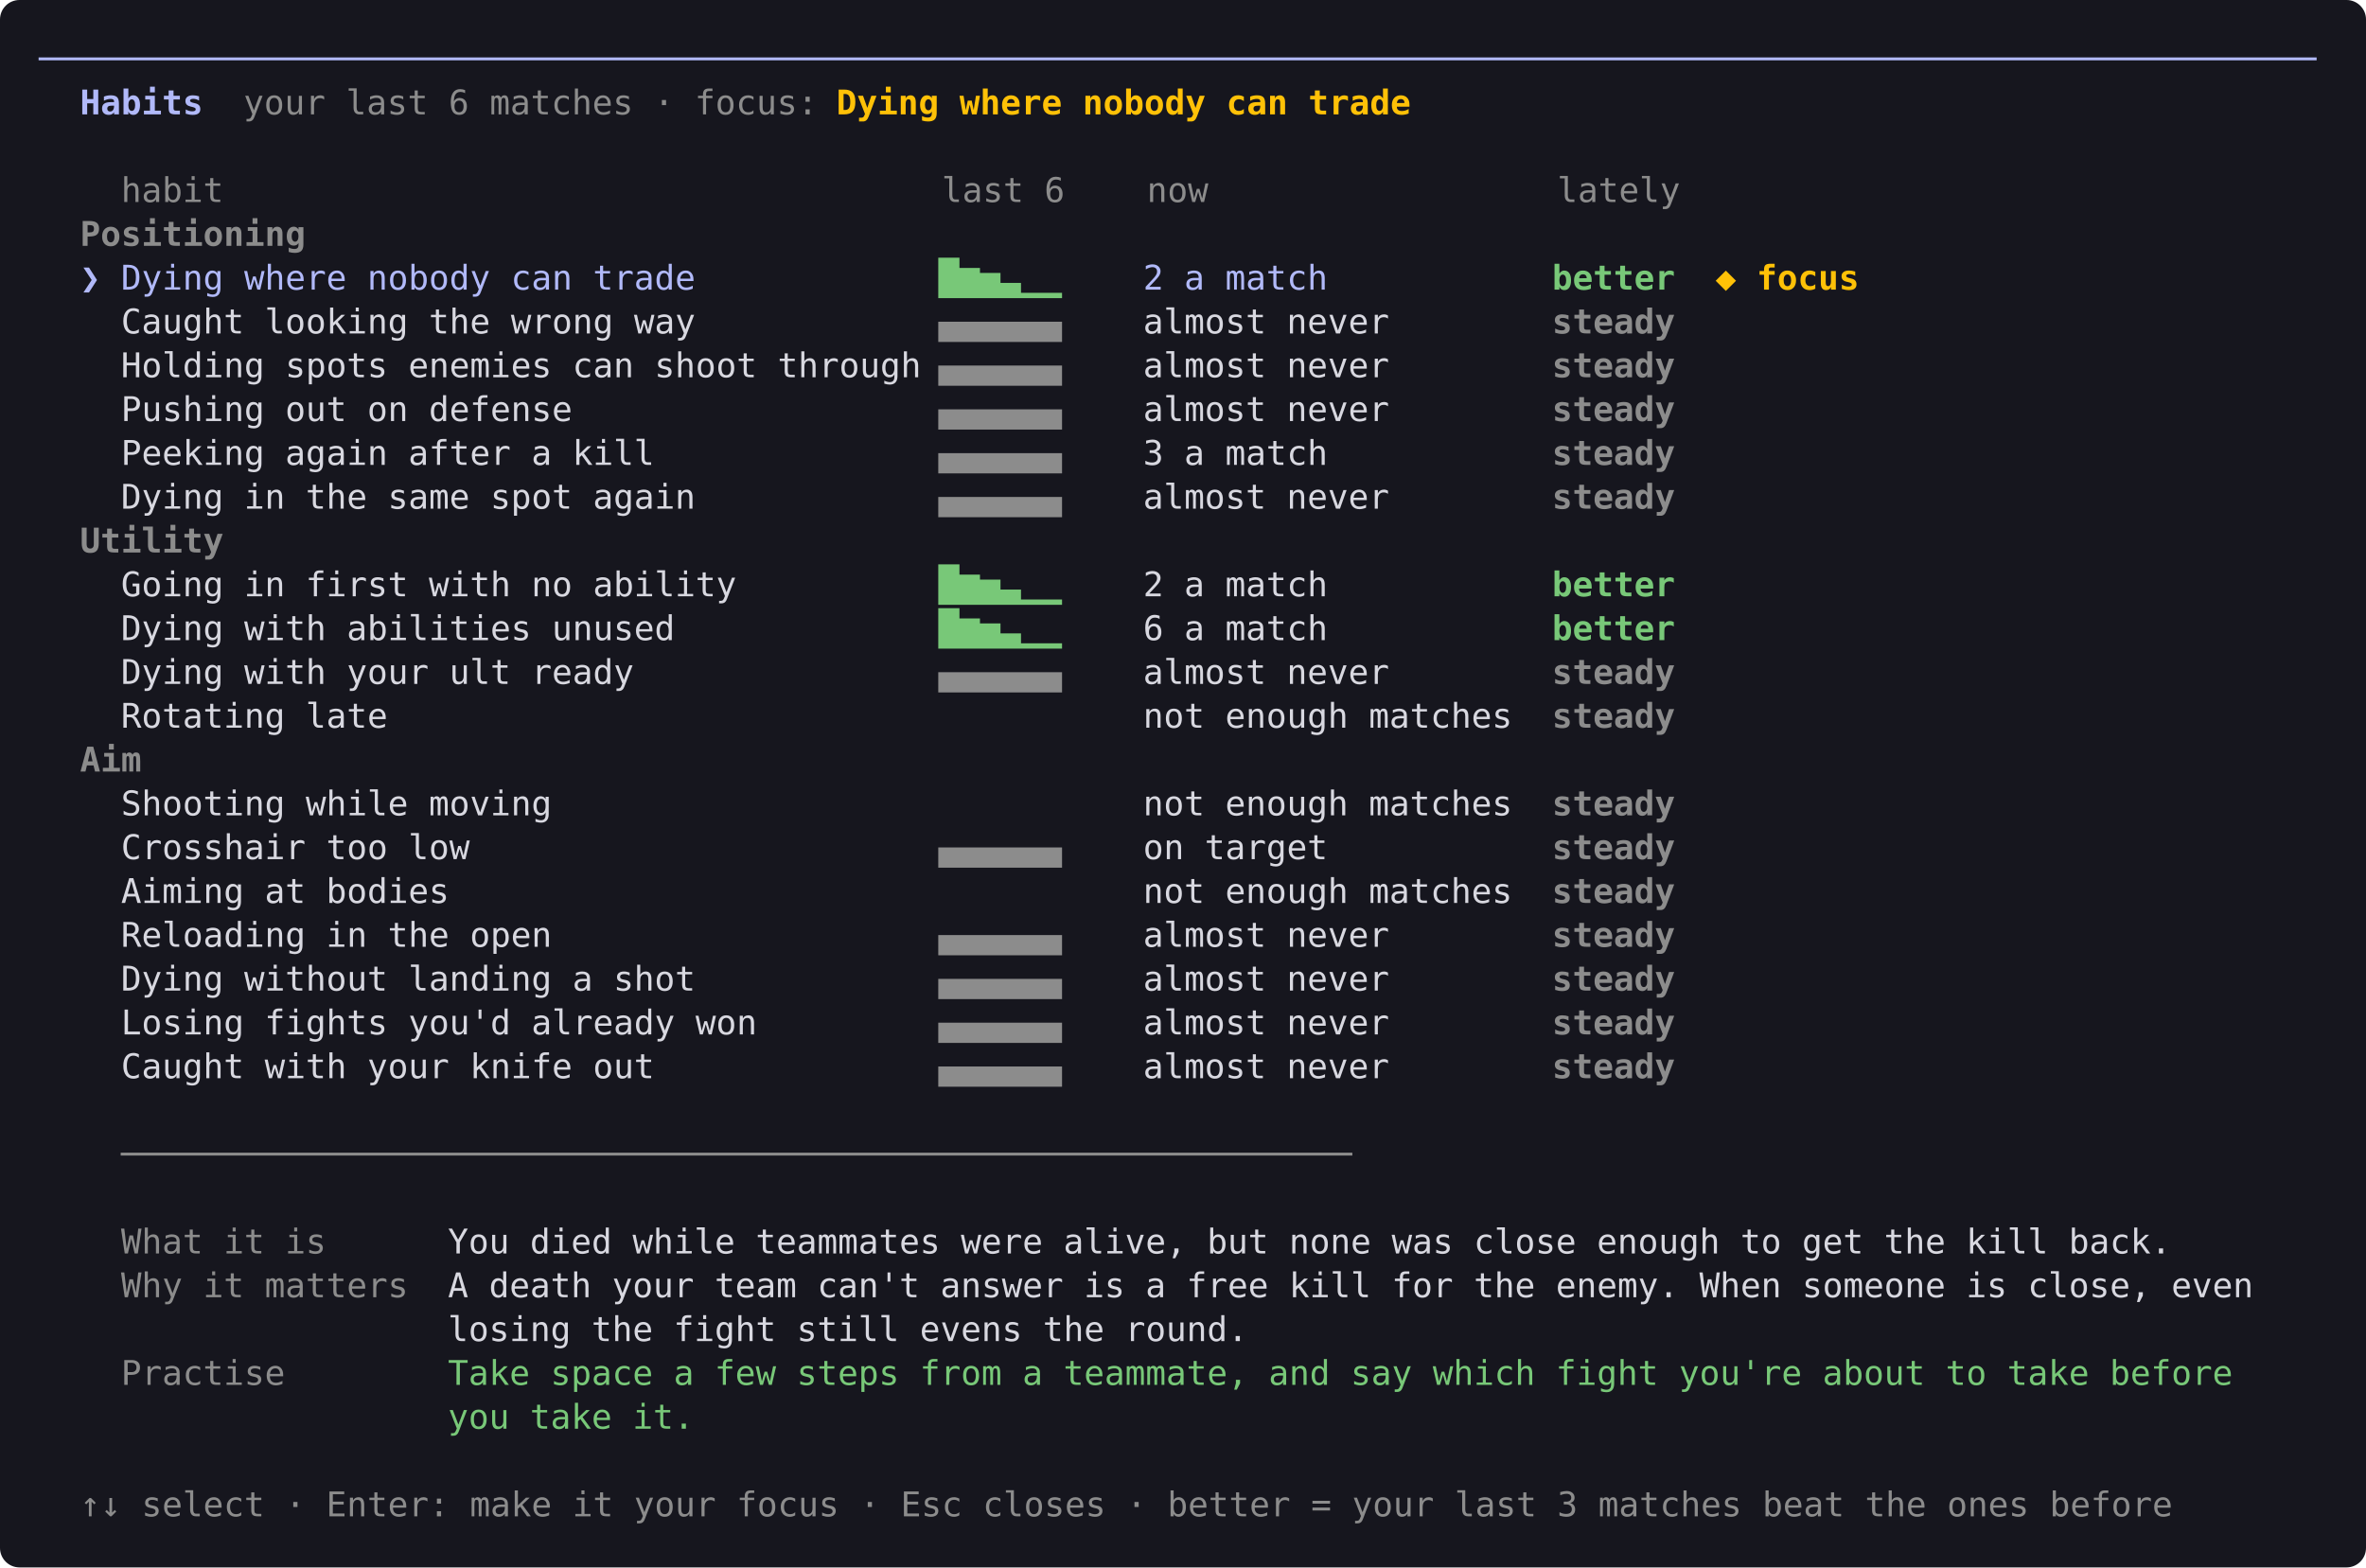
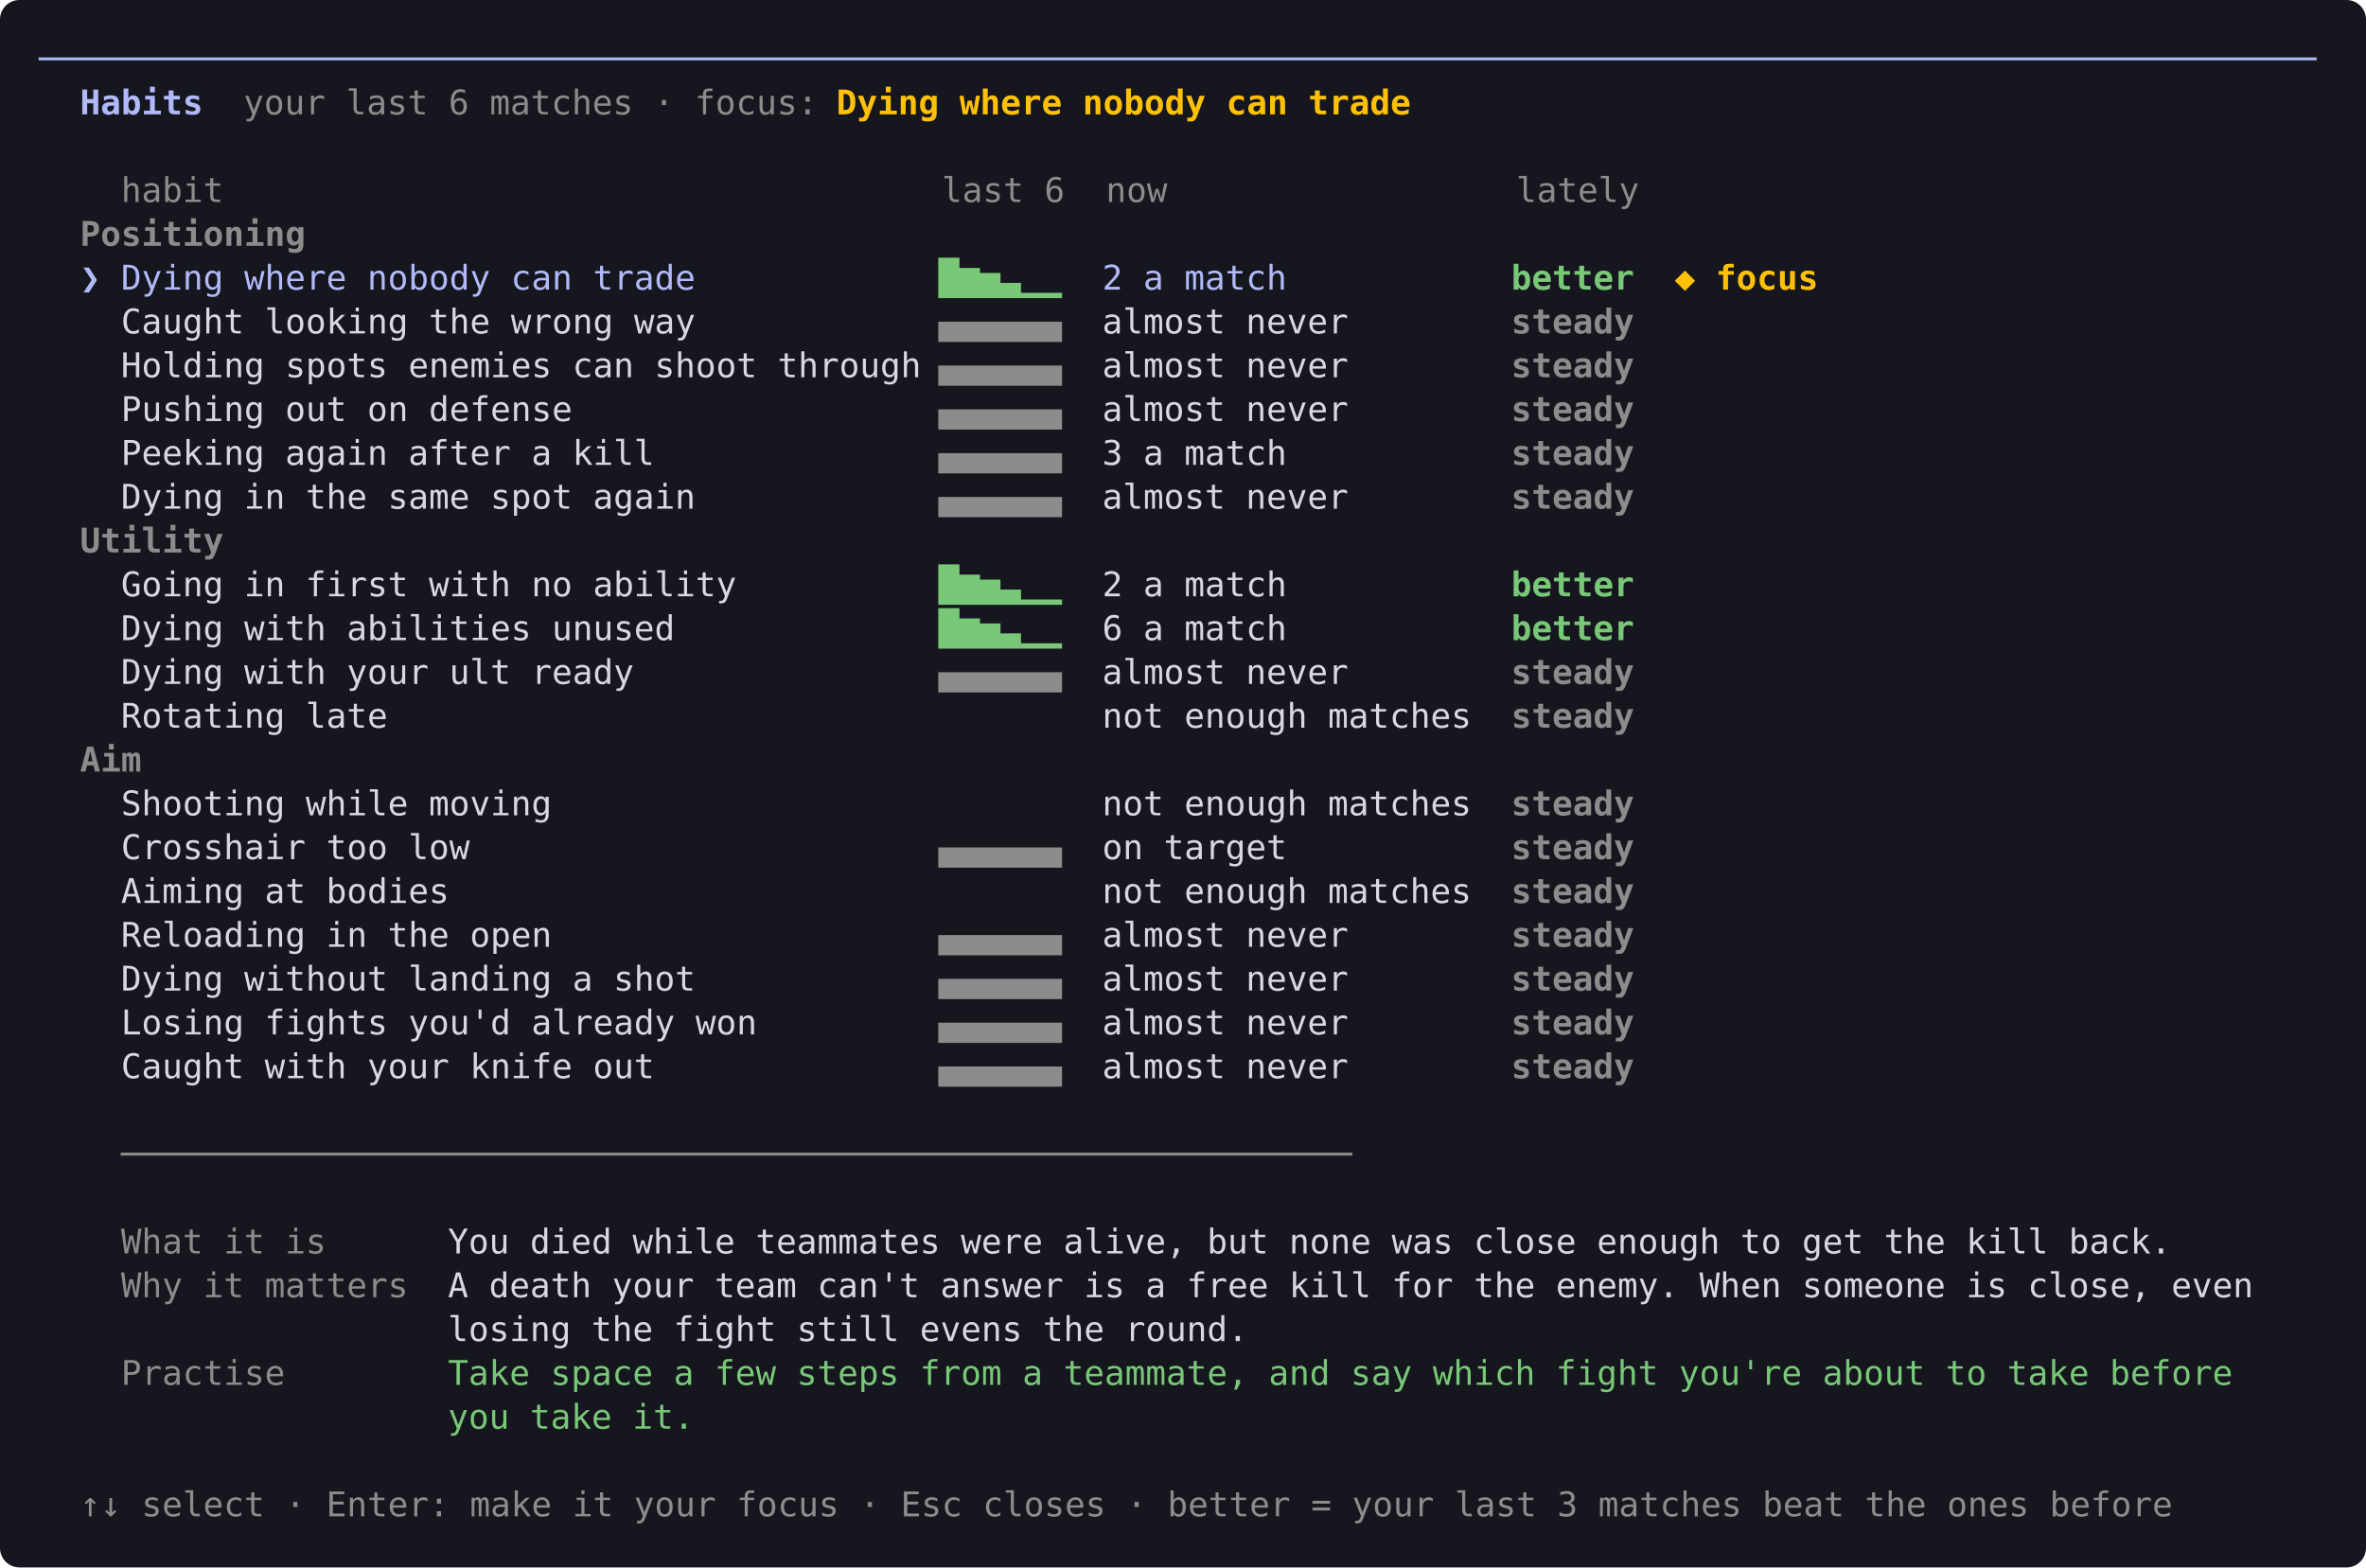
<svg xmlns="http://www.w3.org/2000/svg" width="972" height="644" viewBox="0 0 972 644" font-family="Cascadia Mono, Consolas, Menlo, monospace" font-size="14">
  <rect width="972" height="644" rx="8" fill="#16161e" />
  <text x="16.0" y="29" fill="#b1b9f9" textLength="932.4" lengthAdjust="spacingAndGlyphs" xml:space="preserve">───────────────────────────────────────────────────────────────────────────────────────────────────────────────</text>
  <text x="16.0" y="47" fill="#b1b9f9" font-weight="bold" textLength="84.0" lengthAdjust="spacingAndGlyphs" xml:space="preserve">  Habits  </text>
  <text x="100.0" y="47" fill="#8c8c8c" textLength="243.6" lengthAdjust="spacingAndGlyphs" xml:space="preserve">your last 6 matches · focus: </text>
  <text x="343.6" y="47" fill="#ffc107" font-weight="bold" textLength="235.2" lengthAdjust="spacingAndGlyphs" xml:space="preserve">Dying where nobody can trade</text>
-   <text x="16.0" y="83" fill="#8c8c8c" textLength="672.0" lengthAdjust="spacingAndGlyphs" xml:space="preserve">    habit                                   last 6    now                 lately</text>
+   <text x="16.0" y="83" fill="#8c8c8c" textLength="655.2" lengthAdjust="spacingAndGlyphs" xml:space="preserve">    habit                                   last 6  now                 lately</text>
  <text x="16.0" y="101" fill="#8c8c8c" font-weight="bold" textLength="109.2" lengthAdjust="spacingAndGlyphs" xml:space="preserve">  Positioning</text>
  <text x="16.0" y="119" fill="#b1b9f9" textLength="369.6" lengthAdjust="spacingAndGlyphs" xml:space="preserve">  ❯ Dying where nobody can trade            </text>
-   <text x="385.6" y="119" fill="#78c878" textLength="84.0" lengthAdjust="spacingAndGlyphs" xml:space="preserve">█▆▅▃▁▁    </text>
-   <text x="469.6" y="119" fill="#b1b9f9" textLength="168.0" lengthAdjust="spacingAndGlyphs" xml:space="preserve">2 a match           </text>
-   <text x="637.6" y="119" fill="#78c878" font-weight="bold" textLength="67.2" lengthAdjust="spacingAndGlyphs" xml:space="preserve">better  </text>
-   <text x="704.8" y="119" fill="#ffc107" font-weight="bold" textLength="58.8" lengthAdjust="spacingAndGlyphs" xml:space="preserve">◆ focus</text>
+   <text x="385.6" y="119" fill="#78c878" textLength="67.2" lengthAdjust="spacingAndGlyphs" xml:space="preserve">█▆▅▃▁▁  </text>
+   <text x="452.8" y="119" fill="#b1b9f9" textLength="168.0" lengthAdjust="spacingAndGlyphs" xml:space="preserve">2 a match           </text>
+   <text x="620.8" y="119" fill="#78c878" font-weight="bold" textLength="67.2" lengthAdjust="spacingAndGlyphs" xml:space="preserve">better  </text>
+   <text x="688.0" y="119" fill="#ffc107" font-weight="bold" textLength="58.8" lengthAdjust="spacingAndGlyphs" xml:space="preserve">◆ focus</text>
  <text x="16.0" y="137" fill="#d8d8e0" textLength="369.6" lengthAdjust="spacingAndGlyphs" xml:space="preserve">    Caught looking the wrong way            </text>
-   <text x="385.6" y="137" fill="#8c8c8c" textLength="84.0" lengthAdjust="spacingAndGlyphs" xml:space="preserve">▄▄▄▄▄▄    </text>
-   <text x="469.6" y="137" fill="#d8d8e0" textLength="168.0" lengthAdjust="spacingAndGlyphs" xml:space="preserve">almost never        </text>
-   <text x="637.6" y="137" fill="#8c8c8c" font-weight="bold" textLength="67.2" lengthAdjust="spacingAndGlyphs" xml:space="preserve">steady  </text>
+   <text x="385.6" y="137" fill="#8c8c8c" textLength="67.2" lengthAdjust="spacingAndGlyphs" xml:space="preserve">▄▄▄▄▄▄  </text>
+   <text x="452.8" y="137" fill="#d8d8e0" textLength="168.0" lengthAdjust="spacingAndGlyphs" xml:space="preserve">almost never        </text>
+   <text x="620.8" y="137" fill="#8c8c8c" font-weight="bold" textLength="67.2" lengthAdjust="spacingAndGlyphs" xml:space="preserve">steady  </text>
  <text x="16.0" y="155" fill="#d8d8e0" textLength="369.6" lengthAdjust="spacingAndGlyphs" xml:space="preserve">    Holding spots enemies can shoot through </text>
-   <text x="385.6" y="155" fill="#8c8c8c" textLength="84.0" lengthAdjust="spacingAndGlyphs" xml:space="preserve">▄▄▄▄▄▄    </text>
-   <text x="469.6" y="155" fill="#d8d8e0" textLength="168.0" lengthAdjust="spacingAndGlyphs" xml:space="preserve">almost never        </text>
-   <text x="637.6" y="155" fill="#8c8c8c" font-weight="bold" textLength="67.2" lengthAdjust="spacingAndGlyphs" xml:space="preserve">steady  </text>
+   <text x="385.6" y="155" fill="#8c8c8c" textLength="67.2" lengthAdjust="spacingAndGlyphs" xml:space="preserve">▄▄▄▄▄▄  </text>
+   <text x="452.8" y="155" fill="#d8d8e0" textLength="168.0" lengthAdjust="spacingAndGlyphs" xml:space="preserve">almost never        </text>
+   <text x="620.8" y="155" fill="#8c8c8c" font-weight="bold" textLength="67.2" lengthAdjust="spacingAndGlyphs" xml:space="preserve">steady  </text>
  <text x="16.0" y="173" fill="#d8d8e0" textLength="369.6" lengthAdjust="spacingAndGlyphs" xml:space="preserve">    Pushing out on defense                  </text>
-   <text x="385.6" y="173" fill="#8c8c8c" textLength="84.0" lengthAdjust="spacingAndGlyphs" xml:space="preserve">▄▄▄▄▄▄    </text>
-   <text x="469.6" y="173" fill="#d8d8e0" textLength="168.0" lengthAdjust="spacingAndGlyphs" xml:space="preserve">almost never        </text>
-   <text x="637.6" y="173" fill="#8c8c8c" font-weight="bold" textLength="67.2" lengthAdjust="spacingAndGlyphs" xml:space="preserve">steady  </text>
+   <text x="385.6" y="173" fill="#8c8c8c" textLength="67.2" lengthAdjust="spacingAndGlyphs" xml:space="preserve">▄▄▄▄▄▄  </text>
+   <text x="452.8" y="173" fill="#d8d8e0" textLength="168.0" lengthAdjust="spacingAndGlyphs" xml:space="preserve">almost never        </text>
+   <text x="620.8" y="173" fill="#8c8c8c" font-weight="bold" textLength="67.2" lengthAdjust="spacingAndGlyphs" xml:space="preserve">steady  </text>
  <text x="16.0" y="191" fill="#d8d8e0" textLength="369.6" lengthAdjust="spacingAndGlyphs" xml:space="preserve">    Peeking again after a kill              </text>
-   <text x="385.6" y="191" fill="#8c8c8c" textLength="84.0" lengthAdjust="spacingAndGlyphs" xml:space="preserve">▄▄▄▄▄▄    </text>
-   <text x="469.6" y="191" fill="#d8d8e0" textLength="168.0" lengthAdjust="spacingAndGlyphs" xml:space="preserve">3 a match           </text>
-   <text x="637.6" y="191" fill="#8c8c8c" font-weight="bold" textLength="67.2" lengthAdjust="spacingAndGlyphs" xml:space="preserve">steady  </text>
+   <text x="385.6" y="191" fill="#8c8c8c" textLength="67.2" lengthAdjust="spacingAndGlyphs" xml:space="preserve">▄▄▄▄▄▄  </text>
+   <text x="452.8" y="191" fill="#d8d8e0" textLength="168.0" lengthAdjust="spacingAndGlyphs" xml:space="preserve">3 a match           </text>
+   <text x="620.8" y="191" fill="#8c8c8c" font-weight="bold" textLength="67.2" lengthAdjust="spacingAndGlyphs" xml:space="preserve">steady  </text>
  <text x="16.0" y="209" fill="#d8d8e0" textLength="369.6" lengthAdjust="spacingAndGlyphs" xml:space="preserve">    Dying in the same spot again            </text>
-   <text x="385.6" y="209" fill="#8c8c8c" textLength="84.0" lengthAdjust="spacingAndGlyphs" xml:space="preserve">▄▄▄▄▄▄    </text>
-   <text x="469.6" y="209" fill="#d8d8e0" textLength="168.0" lengthAdjust="spacingAndGlyphs" xml:space="preserve">almost never        </text>
-   <text x="637.6" y="209" fill="#8c8c8c" font-weight="bold" textLength="67.2" lengthAdjust="spacingAndGlyphs" xml:space="preserve">steady  </text>
+   <text x="385.6" y="209" fill="#8c8c8c" textLength="67.2" lengthAdjust="spacingAndGlyphs" xml:space="preserve">▄▄▄▄▄▄  </text>
+   <text x="452.8" y="209" fill="#d8d8e0" textLength="168.0" lengthAdjust="spacingAndGlyphs" xml:space="preserve">almost never        </text>
+   <text x="620.8" y="209" fill="#8c8c8c" font-weight="bold" textLength="67.2" lengthAdjust="spacingAndGlyphs" xml:space="preserve">steady  </text>
  <text x="16.0" y="227" fill="#8c8c8c" font-weight="bold" textLength="75.6" lengthAdjust="spacingAndGlyphs" xml:space="preserve">  Utility</text>
  <text x="16.0" y="245" fill="#d8d8e0" textLength="369.6" lengthAdjust="spacingAndGlyphs" xml:space="preserve">    Going in first with no ability          </text>
-   <text x="385.6" y="245" fill="#78c878" textLength="84.0" lengthAdjust="spacingAndGlyphs" xml:space="preserve">█▆▅▃▁▁    </text>
-   <text x="469.6" y="245" fill="#d8d8e0" textLength="168.0" lengthAdjust="spacingAndGlyphs" xml:space="preserve">2 a match           </text>
-   <text x="637.6" y="245" fill="#78c878" font-weight="bold" textLength="67.2" lengthAdjust="spacingAndGlyphs" xml:space="preserve">better  </text>
+   <text x="385.6" y="245" fill="#78c878" textLength="67.2" lengthAdjust="spacingAndGlyphs" xml:space="preserve">█▆▅▃▁▁  </text>
+   <text x="452.8" y="245" fill="#d8d8e0" textLength="168.0" lengthAdjust="spacingAndGlyphs" xml:space="preserve">2 a match           </text>
+   <text x="620.8" y="245" fill="#78c878" font-weight="bold" textLength="67.2" lengthAdjust="spacingAndGlyphs" xml:space="preserve">better  </text>
  <text x="16.0" y="263" fill="#d8d8e0" textLength="369.6" lengthAdjust="spacingAndGlyphs" xml:space="preserve">    Dying with abilities unused             </text>
-   <text x="385.6" y="263" fill="#78c878" textLength="84.0" lengthAdjust="spacingAndGlyphs" xml:space="preserve">█▆▅▃▁▁    </text>
-   <text x="469.6" y="263" fill="#d8d8e0" textLength="168.0" lengthAdjust="spacingAndGlyphs" xml:space="preserve">6 a match           </text>
-   <text x="637.6" y="263" fill="#78c878" font-weight="bold" textLength="67.2" lengthAdjust="spacingAndGlyphs" xml:space="preserve">better  </text>
+   <text x="385.6" y="263" fill="#78c878" textLength="67.2" lengthAdjust="spacingAndGlyphs" xml:space="preserve">█▆▅▃▁▁  </text>
+   <text x="452.8" y="263" fill="#d8d8e0" textLength="168.0" lengthAdjust="spacingAndGlyphs" xml:space="preserve">6 a match           </text>
+   <text x="620.8" y="263" fill="#78c878" font-weight="bold" textLength="67.2" lengthAdjust="spacingAndGlyphs" xml:space="preserve">better  </text>
  <text x="16.0" y="281" fill="#d8d8e0" textLength="369.6" lengthAdjust="spacingAndGlyphs" xml:space="preserve">    Dying with your ult ready               </text>
-   <text x="385.6" y="281" fill="#8c8c8c" textLength="84.0" lengthAdjust="spacingAndGlyphs" xml:space="preserve">▄▄▄▄▄▄    </text>
-   <text x="469.6" y="281" fill="#d8d8e0" textLength="168.0" lengthAdjust="spacingAndGlyphs" xml:space="preserve">almost never        </text>
-   <text x="637.6" y="281" fill="#8c8c8c" font-weight="bold" textLength="67.2" lengthAdjust="spacingAndGlyphs" xml:space="preserve">steady  </text>
+   <text x="385.6" y="281" fill="#8c8c8c" textLength="67.2" lengthAdjust="spacingAndGlyphs" xml:space="preserve">▄▄▄▄▄▄  </text>
+   <text x="452.8" y="281" fill="#d8d8e0" textLength="168.0" lengthAdjust="spacingAndGlyphs" xml:space="preserve">almost never        </text>
+   <text x="620.8" y="281" fill="#8c8c8c" font-weight="bold" textLength="67.2" lengthAdjust="spacingAndGlyphs" xml:space="preserve">steady  </text>
  <text x="16.0" y="299" fill="#d8d8e0" textLength="369.6" lengthAdjust="spacingAndGlyphs" xml:space="preserve">    Rotating late                           </text>
-   <text x="469.6" y="299" fill="#d8d8e0" textLength="168.0" lengthAdjust="spacingAndGlyphs" xml:space="preserve">not enough matches  </text>
-   <text x="637.6" y="299" fill="#8c8c8c" font-weight="bold" textLength="67.2" lengthAdjust="spacingAndGlyphs" xml:space="preserve">steady  </text>
+   <text x="452.8" y="299" fill="#d8d8e0" textLength="168.0" lengthAdjust="spacingAndGlyphs" xml:space="preserve">not enough matches  </text>
+   <text x="620.8" y="299" fill="#8c8c8c" font-weight="bold" textLength="67.2" lengthAdjust="spacingAndGlyphs" xml:space="preserve">steady  </text>
  <text x="16.0" y="317" fill="#8c8c8c" font-weight="bold" textLength="42.0" lengthAdjust="spacingAndGlyphs" xml:space="preserve">  Aim</text>
  <text x="16.0" y="335" fill="#d8d8e0" textLength="369.6" lengthAdjust="spacingAndGlyphs" xml:space="preserve">    Shooting while moving                   </text>
-   <text x="469.6" y="335" fill="#d8d8e0" textLength="168.0" lengthAdjust="spacingAndGlyphs" xml:space="preserve">not enough matches  </text>
-   <text x="637.6" y="335" fill="#8c8c8c" font-weight="bold" textLength="67.2" lengthAdjust="spacingAndGlyphs" xml:space="preserve">steady  </text>
+   <text x="452.8" y="335" fill="#d8d8e0" textLength="168.0" lengthAdjust="spacingAndGlyphs" xml:space="preserve">not enough matches  </text>
+   <text x="620.8" y="335" fill="#8c8c8c" font-weight="bold" textLength="67.2" lengthAdjust="spacingAndGlyphs" xml:space="preserve">steady  </text>
  <text x="16.0" y="353" fill="#d8d8e0" textLength="369.6" lengthAdjust="spacingAndGlyphs" xml:space="preserve">    Crosshair too low                       </text>
-   <text x="385.6" y="353" fill="#8c8c8c" textLength="84.0" lengthAdjust="spacingAndGlyphs" xml:space="preserve">▄▄▄▄▄▄    </text>
-   <text x="469.6" y="353" fill="#d8d8e0" textLength="168.0" lengthAdjust="spacingAndGlyphs" xml:space="preserve">on target           </text>
-   <text x="637.6" y="353" fill="#8c8c8c" font-weight="bold" textLength="67.2" lengthAdjust="spacingAndGlyphs" xml:space="preserve">steady  </text>
+   <text x="385.6" y="353" fill="#8c8c8c" textLength="67.2" lengthAdjust="spacingAndGlyphs" xml:space="preserve">▄▄▄▄▄▄  </text>
+   <text x="452.8" y="353" fill="#d8d8e0" textLength="168.0" lengthAdjust="spacingAndGlyphs" xml:space="preserve">on target           </text>
+   <text x="620.8" y="353" fill="#8c8c8c" font-weight="bold" textLength="67.2" lengthAdjust="spacingAndGlyphs" xml:space="preserve">steady  </text>
  <text x="16.0" y="371" fill="#d8d8e0" textLength="369.6" lengthAdjust="spacingAndGlyphs" xml:space="preserve">    Aiming at bodies                        </text>
-   <text x="469.6" y="371" fill="#d8d8e0" textLength="168.0" lengthAdjust="spacingAndGlyphs" xml:space="preserve">not enough matches  </text>
-   <text x="637.6" y="371" fill="#8c8c8c" font-weight="bold" textLength="67.2" lengthAdjust="spacingAndGlyphs" xml:space="preserve">steady  </text>
+   <text x="452.8" y="371" fill="#d8d8e0" textLength="168.0" lengthAdjust="spacingAndGlyphs" xml:space="preserve">not enough matches  </text>
+   <text x="620.8" y="371" fill="#8c8c8c" font-weight="bold" textLength="67.2" lengthAdjust="spacingAndGlyphs" xml:space="preserve">steady  </text>
  <text x="16.0" y="389" fill="#d8d8e0" textLength="369.6" lengthAdjust="spacingAndGlyphs" xml:space="preserve">    Reloading in the open                   </text>
-   <text x="385.6" y="389" fill="#8c8c8c" textLength="84.0" lengthAdjust="spacingAndGlyphs" xml:space="preserve">▄▄▄▄▄▄    </text>
-   <text x="469.6" y="389" fill="#d8d8e0" textLength="168.0" lengthAdjust="spacingAndGlyphs" xml:space="preserve">almost never        </text>
-   <text x="637.6" y="389" fill="#8c8c8c" font-weight="bold" textLength="67.2" lengthAdjust="spacingAndGlyphs" xml:space="preserve">steady  </text>
+   <text x="385.6" y="389" fill="#8c8c8c" textLength="67.2" lengthAdjust="spacingAndGlyphs" xml:space="preserve">▄▄▄▄▄▄  </text>
+   <text x="452.8" y="389" fill="#d8d8e0" textLength="168.0" lengthAdjust="spacingAndGlyphs" xml:space="preserve">almost never        </text>
+   <text x="620.8" y="389" fill="#8c8c8c" font-weight="bold" textLength="67.2" lengthAdjust="spacingAndGlyphs" xml:space="preserve">steady  </text>
  <text x="16.0" y="407" fill="#d8d8e0" textLength="369.6" lengthAdjust="spacingAndGlyphs" xml:space="preserve">    Dying without landing a shot            </text>
-   <text x="385.6" y="407" fill="#8c8c8c" textLength="84.0" lengthAdjust="spacingAndGlyphs" xml:space="preserve">▄▄▄▄▄▄    </text>
-   <text x="469.6" y="407" fill="#d8d8e0" textLength="168.0" lengthAdjust="spacingAndGlyphs" xml:space="preserve">almost never        </text>
-   <text x="637.6" y="407" fill="#8c8c8c" font-weight="bold" textLength="67.2" lengthAdjust="spacingAndGlyphs" xml:space="preserve">steady  </text>
+   <text x="385.6" y="407" fill="#8c8c8c" textLength="67.2" lengthAdjust="spacingAndGlyphs" xml:space="preserve">▄▄▄▄▄▄  </text>
+   <text x="452.8" y="407" fill="#d8d8e0" textLength="168.0" lengthAdjust="spacingAndGlyphs" xml:space="preserve">almost never        </text>
+   <text x="620.8" y="407" fill="#8c8c8c" font-weight="bold" textLength="67.2" lengthAdjust="spacingAndGlyphs" xml:space="preserve">steady  </text>
  <text x="16.0" y="425" fill="#d8d8e0" textLength="369.6" lengthAdjust="spacingAndGlyphs" xml:space="preserve">    Losing fights you'd already won         </text>
-   <text x="385.6" y="425" fill="#8c8c8c" textLength="84.0" lengthAdjust="spacingAndGlyphs" xml:space="preserve">▄▄▄▄▄▄    </text>
-   <text x="469.6" y="425" fill="#d8d8e0" textLength="168.0" lengthAdjust="spacingAndGlyphs" xml:space="preserve">almost never        </text>
-   <text x="637.6" y="425" fill="#8c8c8c" font-weight="bold" textLength="67.2" lengthAdjust="spacingAndGlyphs" xml:space="preserve">steady  </text>
+   <text x="385.6" y="425" fill="#8c8c8c" textLength="67.2" lengthAdjust="spacingAndGlyphs" xml:space="preserve">▄▄▄▄▄▄  </text>
+   <text x="452.8" y="425" fill="#d8d8e0" textLength="168.0" lengthAdjust="spacingAndGlyphs" xml:space="preserve">almost never        </text>
+   <text x="620.8" y="425" fill="#8c8c8c" font-weight="bold" textLength="67.2" lengthAdjust="spacingAndGlyphs" xml:space="preserve">steady  </text>
  <text x="16.0" y="443" fill="#d8d8e0" textLength="369.6" lengthAdjust="spacingAndGlyphs" xml:space="preserve">    Caught with your knife out              </text>
-   <text x="385.6" y="443" fill="#8c8c8c" textLength="84.0" lengthAdjust="spacingAndGlyphs" xml:space="preserve">▄▄▄▄▄▄    </text>
-   <text x="469.6" y="443" fill="#d8d8e0" textLength="168.0" lengthAdjust="spacingAndGlyphs" xml:space="preserve">almost never        </text>
-   <text x="637.6" y="443" fill="#8c8c8c" font-weight="bold" textLength="67.2" lengthAdjust="spacingAndGlyphs" xml:space="preserve">steady  </text>
+   <text x="385.6" y="443" fill="#8c8c8c" textLength="67.2" lengthAdjust="spacingAndGlyphs" xml:space="preserve">▄▄▄▄▄▄  </text>
+   <text x="452.8" y="443" fill="#d8d8e0" textLength="168.0" lengthAdjust="spacingAndGlyphs" xml:space="preserve">almost never        </text>
+   <text x="620.8" y="443" fill="#8c8c8c" font-weight="bold" textLength="67.2" lengthAdjust="spacingAndGlyphs" xml:space="preserve">steady  </text>
  <text x="16.0" y="479" fill="#8c8c8c" textLength="537.6" lengthAdjust="spacingAndGlyphs" xml:space="preserve">    ────────────────────────────────────────────────────────────</text>
  <text x="16.0" y="515" fill="#8c8c8c" textLength="168.0" lengthAdjust="spacingAndGlyphs" xml:space="preserve">    What it is      </text>
  <text x="184.0" y="515" fill="#d8d8e0" textLength="705.6" lengthAdjust="spacingAndGlyphs" xml:space="preserve">You died while teammates were alive, but none was close enough to get the kill back.</text>
  <text x="16.0" y="533" fill="#8c8c8c" textLength="168.0" lengthAdjust="spacingAndGlyphs" xml:space="preserve">    Why it matters  </text>
  <text x="184.0" y="533" fill="#d8d8e0" textLength="739.2" lengthAdjust="spacingAndGlyphs" xml:space="preserve">A death your team can't answer is a free kill for the enemy. When someone is close, even</text>
  <text x="184.0" y="551" fill="#d8d8e0" textLength="327.6" lengthAdjust="spacingAndGlyphs" xml:space="preserve">losing the fight still evens the round.</text>
  <text x="16.0" y="569" fill="#8c8c8c" textLength="168.0" lengthAdjust="spacingAndGlyphs" xml:space="preserve">    Practise        </text>
  <text x="184.0" y="569" fill="#78c878" textLength="730.8" lengthAdjust="spacingAndGlyphs" xml:space="preserve">Take space a few steps from a teammate, and say which fight you're about to take before</text>
  <text x="184.0" y="587" fill="#78c878" textLength="100.8" lengthAdjust="spacingAndGlyphs" xml:space="preserve">you take it.</text>
  <text x="16.0" y="623" fill="#8c8c8c" textLength="873.6" lengthAdjust="spacingAndGlyphs" xml:space="preserve">  ↑↓ select · Enter: make it your focus · Esc closes · better = your last 3 matches beat the ones before</text>
</svg>
